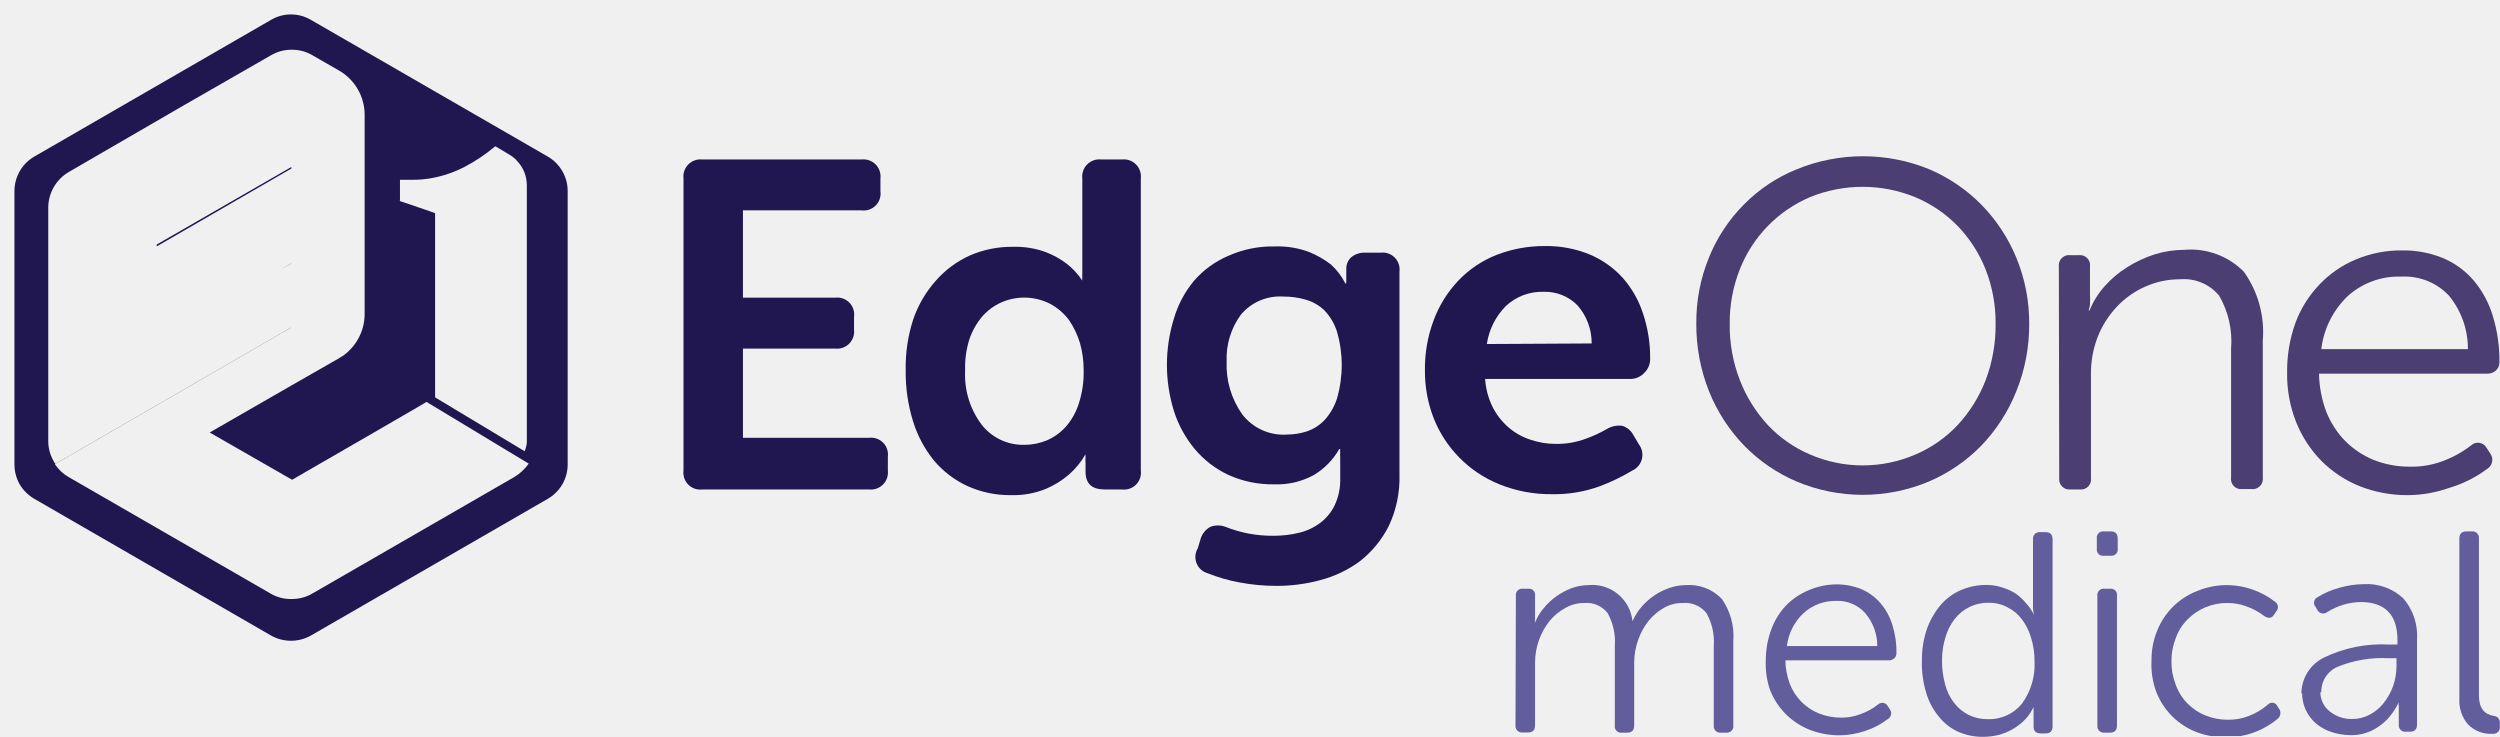
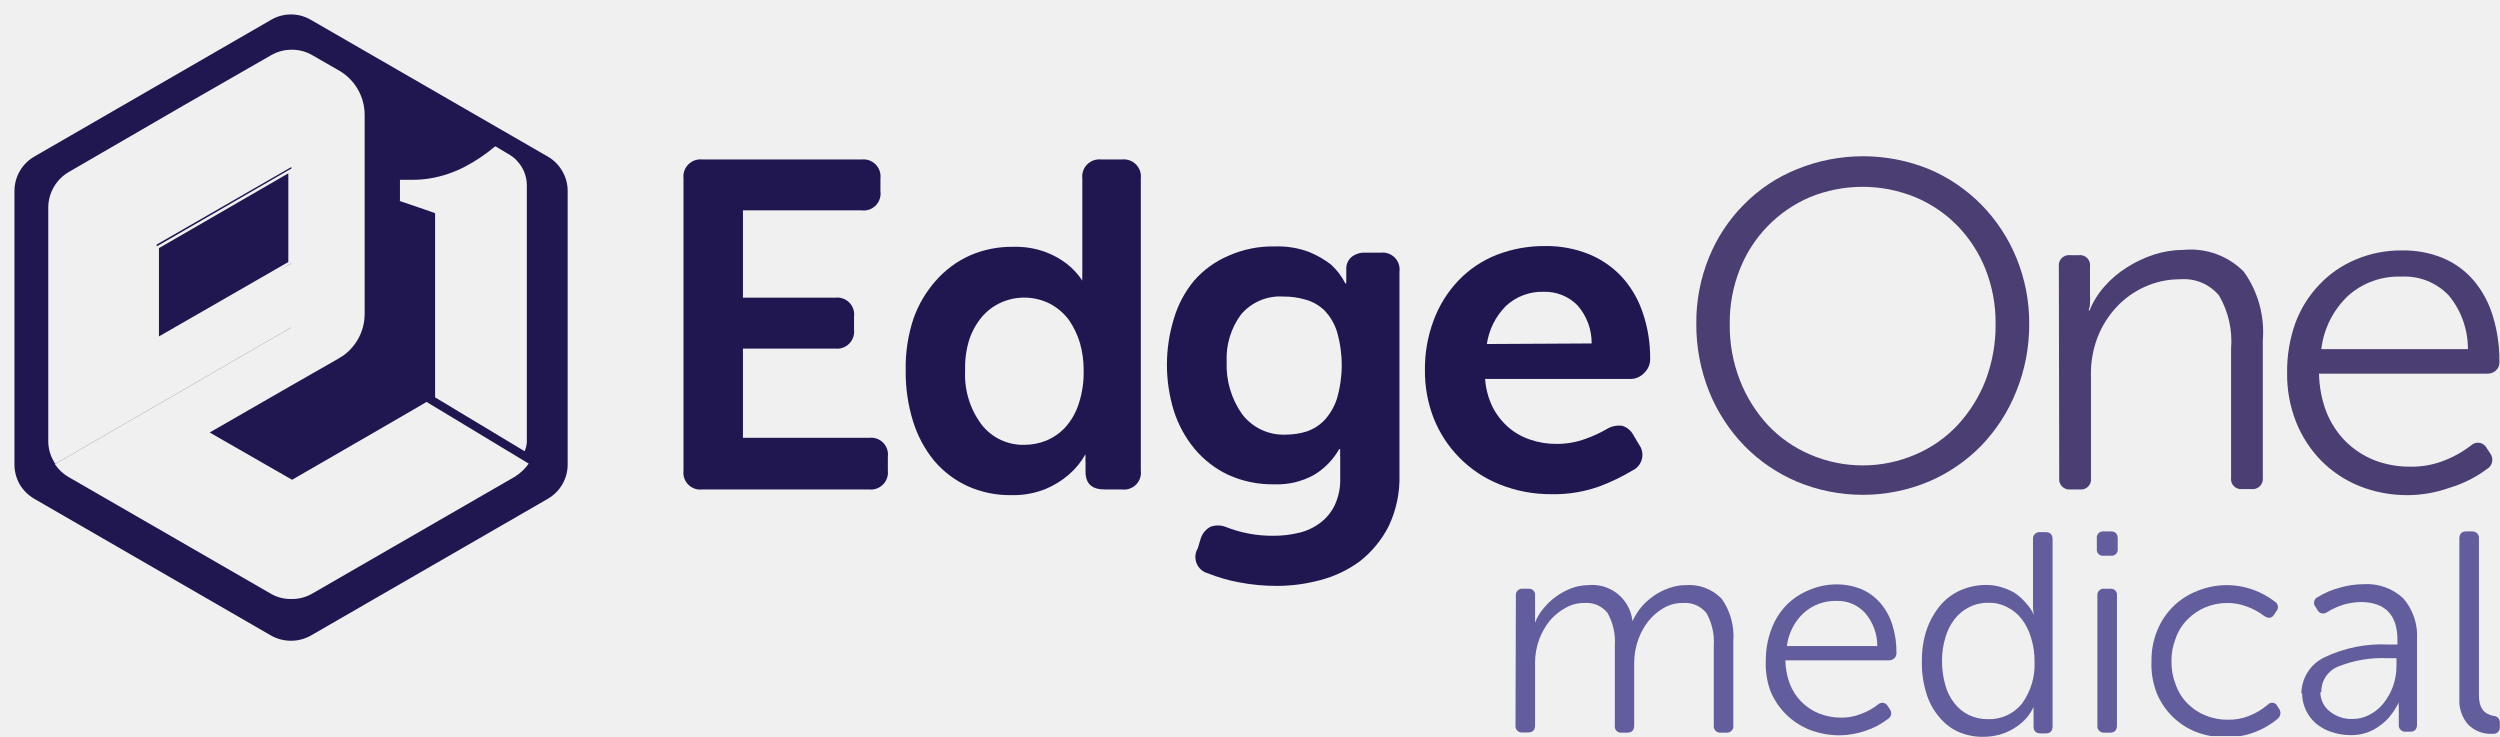
<svg xmlns="http://www.w3.org/2000/svg" width="951" height="280" viewBox="0 0 951 280" fill="none">
  <g clip-path="url(#clip0_2_2)">
    <path d="M260.005 67.888C259.889 66.912 259.995 65.922 260.317 64.993C260.639 64.064 261.168 63.22 261.863 62.525C262.558 61.83 263.403 61.301 264.332 60.979C265.261 60.657 266.252 60.55 267.229 60.667H327.695C328.672 60.55 329.662 60.657 330.591 60.979C331.521 61.301 332.365 61.83 333.061 62.525C333.756 63.22 334.285 64.064 334.606 64.993C334.928 65.922 335.036 66.912 334.919 67.888V72.799C335.05 73.779 334.953 74.775 334.637 75.711C334.32 76.647 333.792 77.497 333.093 78.196C332.394 78.894 331.543 79.422 330.607 79.739C329.671 80.056 328.674 80.153 327.695 80.022H282.616V113.243H317.653C318.633 113.112 319.629 113.209 320.566 113.526C321.502 113.843 322.352 114.371 323.051 115.069C323.75 115.768 324.278 116.618 324.595 117.554C324.912 118.489 325.008 119.486 324.878 120.465V125.376C324.994 126.352 324.887 127.342 324.565 128.272C324.243 129.201 323.714 130.045 323.019 130.74C322.324 131.435 321.479 131.963 320.55 132.286C319.621 132.607 318.63 132.715 317.653 132.598H282.616V166.542H330.513C331.492 166.411 332.489 166.508 333.425 166.825C334.361 167.141 335.212 167.669 335.91 168.368C336.609 169.066 337.137 169.917 337.454 170.852C337.771 171.788 337.868 172.785 337.737 173.764V178.963C337.853 179.94 337.746 180.93 337.424 181.859C337.102 182.788 336.573 183.632 335.878 184.327C335.182 185.023 334.338 185.551 333.409 185.873C332.479 186.195 331.489 186.302 330.513 186.186H267.229C266.249 186.316 265.253 186.22 264.316 185.903C263.38 185.586 262.53 185.058 261.831 184.36C261.132 183.661 260.604 182.811 260.287 181.875C259.97 180.939 259.874 179.943 260.005 178.963V67.888Z" fill="#201751" />
    <path d="M344.528 140.904C344.384 134.211 345.386 127.543 347.49 121.187C349.363 115.863 352.259 110.957 356.014 106.743C359.572 102.685 363.956 99.435 368.873 97.21C374.064 94.941 379.68 93.809 385.345 93.888C389.602 93.757 393.844 94.444 397.842 95.91C400.718 97.006 403.42 98.514 405.861 100.388C408.142 102.177 410.118 104.323 411.713 106.743C411.643 106.289 411.643 105.826 411.713 105.371C411.671 104.794 411.671 104.215 411.713 103.638V67.888C411.597 66.912 411.704 65.922 412.025 64.993C412.348 64.064 412.876 63.22 413.572 62.525C414.267 61.83 415.112 61.301 416.041 60.979C416.97 60.657 417.96 60.55 418.937 60.667H426.739C427.716 60.55 428.706 60.657 429.635 60.979C430.565 61.301 431.409 61.83 432.105 62.525C432.8 63.22 433.328 64.064 433.651 64.993C433.973 65.922 434.079 66.912 433.963 67.888V178.963C434.094 179.943 433.997 180.939 433.681 181.875C433.364 182.811 432.836 183.661 432.137 184.36C431.438 185.058 430.588 185.586 429.651 185.903C428.715 186.22 427.719 186.316 426.739 186.186H420.165C415.325 186.186 412.941 183.947 412.941 179.469V175.931C412.871 175.186 412.871 174.436 412.941 173.692C412.867 173.383 412.867 173.061 412.941 172.753C411.294 175.704 409.143 178.344 406.584 180.552C403.966 182.797 401.017 184.624 397.842 185.969C393.648 187.667 389.146 188.478 384.622 188.352C378.896 188.435 373.222 187.251 368.006 184.886C363.143 182.643 358.828 179.365 355.364 175.281C351.752 170.86 349.029 165.784 347.345 160.331C345.392 154.043 344.441 147.487 344.528 140.904ZM367.139 140.904C366.741 148.313 368.966 155.626 373.425 161.558C375.349 164.013 377.822 165.983 380.644 167.313C383.466 168.642 386.56 169.293 389.679 169.214C392.578 169.214 395.448 168.65 398.131 167.553C400.877 166.378 403.341 164.63 405.356 162.425C407.608 159.864 409.305 156.864 410.34 153.614C411.695 149.493 412.33 145.168 412.218 140.831C412.238 137.366 411.776 133.914 410.846 130.576C409.908 127.442 408.495 124.47 406.656 121.765C404.738 119.184 402.271 117.063 399.432 115.554C396.568 114.099 393.417 113.3 390.206 113.212C386.994 113.125 383.804 113.752 380.866 115.049C378.102 116.291 375.637 118.113 373.641 120.393C371.468 122.971 369.802 125.936 368.729 129.132C367.533 132.961 366.995 136.966 367.139 140.976V140.904Z" fill="#201751" />
    <path d="M456.792 204.746C457.406 202.898 458.696 201.351 460.404 200.413C462.265 199.702 464.322 199.702 466.183 200.413C471.973 202.716 478.157 203.869 484.388 203.808C487.698 203.828 490.998 203.44 494.213 202.652C497.147 201.953 499.903 200.649 502.304 198.824C504.656 197.038 506.54 194.709 507.794 192.036C509.247 188.843 509.939 185.358 509.817 181.852V173.764C509.748 173.309 509.748 172.846 509.817 172.392C509.749 171.864 509.749 171.33 509.817 170.803H509.456C507.141 174.883 503.805 178.292 499.776 180.697C495.18 183.217 489.987 184.44 484.749 184.236C478.702 184.35 472.705 183.116 467.194 180.625C462.266 178.292 457.903 174.916 454.408 170.73C450.885 166.463 448.211 161.559 446.533 156.287C443.018 144.875 443.018 132.671 446.533 121.26C448.074 115.973 450.679 111.058 454.191 106.816C457.793 102.681 462.289 99.421 467.339 97.282C472.904 94.808 478.949 93.6 485.038 93.743C489.497 93.59 493.943 94.327 498.114 95.91C501.029 97.112 503.773 98.69 506.277 100.605C508.538 102.652 510.4 105.101 511.768 107.826H512.129C512.089 107.735 512.068 107.637 512.068 107.538C512.068 107.438 512.089 107.34 512.129 107.249V102.121C512.129 101.319 512.296 100.527 512.62 99.793C512.943 99.06 513.416 98.401 514.007 97.86C515.523 96.608 517.464 95.988 519.425 96.127H525.132C526.112 95.996 527.109 96.093 528.045 96.409C528.981 96.726 529.831 97.254 530.53 97.953C531.229 98.652 531.757 99.502 532.074 100.438C532.391 101.373 532.487 102.37 532.357 103.349V180.48C532.572 187.286 531.16 194.045 528.239 200.197C525.623 205.332 521.926 209.841 517.403 213.413C512.904 216.762 507.802 219.214 502.376 220.635C496.939 222.122 491.326 222.876 485.688 222.873C480.839 222.885 476 222.426 471.24 221.501C467.235 220.765 463.314 219.628 459.537 218.107C458.568 217.856 457.672 217.384 456.918 216.726C456.164 216.068 455.575 215.244 455.196 214.318C454.817 213.392 454.66 212.391 454.736 211.394C454.813 210.397 455.121 209.431 455.636 208.574L456.792 204.746ZM489.517 165.314C492.118 165.3 494.7 164.885 497.175 164.086C499.73 163.202 502.035 161.716 503.893 159.753C506.023 157.399 507.624 154.616 508.589 151.592C510.997 143.289 510.997 134.474 508.589 126.171C507.644 123.143 506.012 120.375 503.821 118.082C501.795 116.128 499.311 114.712 496.597 113.965C493.875 113.171 491.052 112.782 488.217 112.81C485.188 112.604 482.153 113.112 479.355 114.29C476.558 115.47 474.075 117.288 472.107 119.598C468.265 124.784 466.326 131.134 466.617 137.582C466.323 144.688 468.379 151.694 472.468 157.514C474.443 160.122 477.035 162.199 480.01 163.56C482.985 164.921 486.252 165.524 489.517 165.314Z" fill="#201751" />
    <path d="M542.039 140.904C541.952 134.397 543.079 127.931 545.362 121.837C547.438 116.222 550.634 111.087 554.752 106.743C558.809 102.491 563.74 99.166 569.204 96.994C575.119 94.692 581.418 93.54 587.767 93.599C593.616 93.504 599.416 94.61 604.819 96.849C609.618 98.871 613.906 101.929 617.386 105.804C620.843 109.759 623.449 114.381 625.043 119.382C626.874 124.901 627.775 130.684 627.72 136.498C627.731 137.495 627.544 138.485 627.16 139.404C626.775 140.324 626.203 141.155 625.478 141.843C624.774 142.605 623.911 143.206 622.949 143.605C621.987 144.004 620.953 144.191 619.915 144.153H564.938C565.185 147.895 566.164 151.552 567.829 154.914C569.319 157.828 571.353 160.427 573.827 162.57C576.273 164.685 579.126 166.282 582.204 167.264C585.343 168.34 588.641 168.877 591.956 168.853C595.804 168.901 599.625 168.24 603.225 166.903C606.084 165.882 608.843 164.6 611.465 163.075C613.186 162.08 615.198 161.698 617.171 161.992C618.98 162.575 620.486 163.846 621.36 165.531L623.455 169.069C624.043 169.85 624.45 170.751 624.642 171.708C624.834 172.664 624.818 173.653 624.582 174.6C624.345 175.548 623.9 176.431 623.284 177.186C622.663 177.941 621.882 178.548 620.997 178.964C617.111 181.291 613.027 183.272 608.788 184.886C602.895 187.056 596.651 188.109 590.368 187.991C583.463 188.068 576.608 186.767 570.215 184.164C564.559 181.863 559.435 178.436 555.148 174.09C550.865 169.744 547.509 164.571 545.29 158.886C543.093 153.147 541.991 147.048 542.039 140.904ZM605.468 130.648C605.518 125.342 603.616 120.202 600.119 116.204C598.459 114.492 596.453 113.146 594.237 112.25C592.028 111.355 589.647 110.931 587.262 111.004C584.618 110.91 581.979 111.34 579.5 112.27C577.015 113.2 574.745 114.61 572.815 116.421C568.929 120.344 566.4 125.404 565.592 130.865L605.468 130.648Z" fill="#201751" />
    <path d="M645.273 123.065C645.201 114.503 646.817 106.011 650.039 98.077C653.068 90.514 657.592 83.638 663.331 77.855C669.031 72.042 675.864 67.469 683.417 64.422C699.617 57.777 717.785 57.777 733.985 64.422C741.368 67.574 748.069 72.137 753.709 77.855C759.393 83.655 763.906 90.496 767.001 98.004C770.288 105.973 771.959 114.517 771.91 123.137C771.97 131.946 770.304 140.681 767.001 148.848C763.944 156.528 759.431 163.542 753.709 169.503C747.992 175.364 741.164 180.028 733.622 183.225C725.69 186.532 717.186 188.235 708.594 188.235C699.996 188.235 691.492 186.532 683.56 183.225C676.018 180.028 669.191 175.364 663.474 169.503C657.729 163.546 653.189 156.531 650.11 148.848C646.856 140.644 645.212 131.89 645.273 123.065ZM657.988 123.065C657.872 130.471 659.197 137.829 661.885 144.731C664.331 151.005 667.932 156.762 672.505 161.703C677.018 166.506 682.477 170.317 688.546 172.897C694.873 175.63 701.695 177.039 708.594 177.039C715.487 177.039 722.309 175.63 728.636 172.897C734.705 170.317 740.164 166.506 744.677 161.703C749.251 156.762 752.851 151.005 755.297 144.731C757.925 137.814 759.222 130.464 759.123 123.065C759.178 115.998 757.881 108.988 755.297 102.41C752.862 96.282 749.256 90.688 744.677 85.944C740.114 81.275 734.661 77.567 728.636 75.038C715.746 69.745 701.288 69.745 688.398 75.038C682.373 77.626 676.92 81.385 672.357 86.096C667.789 90.807 664.21 96.376 661.813 102.482C659.224 109.033 657.922 116.022 657.988 123.065Z" fill="#4B3E72" />
    <path d="M783.184 101.471C783.096 100.873 783.157 100.264 783.344 99.69C783.536 99.118 783.86 98.597 784.289 98.17C784.712 97.743 785.235 97.421 785.806 97.229C786.384 97.038 786.994 96.982 787.587 97.066H790.77C791.358 96.991 791.958 97.055 792.518 97.252C793.079 97.449 793.59 97.774 794.003 98.202C794.415 98.629 794.723 99.147 794.904 99.715C795.08 100.282 795.124 100.884 795.03 101.471V111.727C795.102 112.977 795.102 114.231 795.03 115.482C795.03 116.638 794.668 117.504 794.525 118.082H794.888C796.234 114.713 798.164 111.607 800.594 108.91C803.062 106.092 805.931 103.658 809.12 101.688C812.385 99.605 815.903 97.954 819.592 96.777C823.214 95.633 826.991 95.049 830.789 95.043C834.962 94.664 839.167 95.212 843.097 96.648C847.033 98.084 850.601 100.372 853.547 103.349C858.967 110.938 861.524 120.199 860.77 129.493V181.636C860.853 182.234 860.798 182.844 860.605 183.416C860.413 183.989 860.094 184.51 859.665 184.937C859.237 185.364 858.72 185.686 858.143 185.878C857.571 186.069 856.961 186.125 856.362 186.041H852.97C852.376 186.116 851.777 186.052 851.216 185.855C850.656 185.658 850.15 185.333 849.732 184.905C849.32 184.478 849.012 183.959 848.836 183.392C848.655 182.825 848.611 182.223 848.704 181.636V132.598C849.276 125.575 847.687 118.545 844.153 112.449C842.361 110.29 840.068 108.598 837.479 107.517C834.885 106.435 832.07 105.996 829.272 106.237C824.638 106.217 820.053 107.202 815.837 109.126C811.797 110.943 808.163 113.545 805.145 116.782C802.034 120.119 799.582 124.015 797.922 128.265C796.163 132.874 795.305 137.777 795.393 142.709V181.78C795.487 182.368 795.443 182.969 795.267 183.536C795.085 184.104 794.778 184.622 794.365 185.05C793.948 185.477 793.442 185.803 792.881 186C792.32 186.197 791.721 186.26 791.128 186.186H787.736C787.137 186.27 786.526 186.214 785.955 186.022C785.378 185.831 784.861 185.509 784.432 185.082C784.003 184.655 783.684 184.134 783.492 183.561C783.3 182.988 783.245 182.378 783.327 181.78L783.184 101.471Z" fill="#4B3E72" />
    <path d="M870.017 141.626C869.951 135.204 871.028 128.822 873.194 122.776C875.195 117.4 878.268 112.486 882.226 108.332C886.123 104.193 890.851 100.92 896.095 98.727C901.718 96.36 907.771 95.18 913.867 95.26C919.139 95.18 924.372 96.162 929.253 98.149C933.8 100.054 937.834 102.997 941.028 106.743C944.326 110.685 946.784 115.255 948.257 120.176C949.994 125.861 950.846 131.781 950.786 137.726C950.808 138.318 950.703 138.908 950.478 139.456C950.258 140.005 949.917 140.499 949.483 140.904C949.037 141.317 948.515 141.638 947.944 141.848C947.372 142.059 946.767 142.155 946.157 142.131H882.154C882.237 147.067 883.166 151.952 884.897 156.575C886.541 160.749 888.998 164.554 892.12 167.769C895.243 170.879 898.948 173.334 903.032 174.992C907.402 176.701 912.064 177.558 916.758 177.519C920.914 177.607 925.059 176.921 928.968 175.497C932.975 174.047 936.729 171.975 940.094 169.358C940.517 168.975 941.028 168.694 941.583 168.539C942.139 168.383 942.716 168.357 943.282 168.461C943.848 168.566 944.381 168.799 944.843 169.143C945.305 169.486 945.679 169.93 945.943 170.441L947.317 172.536C947.647 172.992 947.878 173.512 947.993 174.062C948.108 174.613 948.108 175.181 947.993 175.732C947.878 176.283 947.647 176.803 947.322 177.26C946.993 177.717 946.575 178.1 946.086 178.386C941.732 181.622 936.839 184.067 931.639 185.608C926.648 187.373 921.398 188.301 916.104 188.352C909.728 188.416 903.4 187.238 897.469 184.886C892.054 182.69 887.14 179.423 883.023 175.281C878.867 171.032 875.602 165.999 873.414 160.475C871.055 154.475 869.901 148.071 870.017 141.626ZM938.791 132.815C938.835 125.391 936.279 118.185 931.568 112.449C929.275 110.011 926.477 108.102 923.371 106.855C920.26 105.608 916.923 105.052 913.581 105.227C906.132 104.928 898.86 107.515 893.28 112.449C887.569 117.819 883.935 125.03 883.023 132.815H938.791Z" fill="#4B3E72" />
    <path d="M576.641 226.629C576.592 226.26 576.63 225.884 576.751 225.532C576.872 225.18 577.076 224.861 577.339 224.602C577.609 224.342 577.933 224.148 578.285 224.036C578.642 223.924 579.016 223.897 579.384 223.957H581.336C581.699 223.907 582.061 223.942 582.408 224.059C582.749 224.177 583.062 224.374 583.315 224.634C583.568 224.894 583.755 225.211 583.864 225.557C583.974 225.904 583.996 226.271 583.936 226.629V232.985C583.974 233.73 583.974 234.478 583.936 235.224C583.936 235.946 583.936 236.523 583.936 236.884C584.684 234.874 585.783 233.014 587.19 231.396C588.586 229.663 590.214 228.132 592.028 226.846C593.82 225.574 595.76 224.53 597.811 223.74C599.823 223.009 601.95 222.618 604.094 222.585C606.106 222.375 608.14 222.563 610.075 223.139C612.015 223.716 613.818 224.668 615.39 225.942C616.963 227.217 618.265 228.788 619.227 230.567C620.189 232.345 620.789 234.296 620.997 236.307C621.877 234.355 623.02 232.533 624.395 230.89C625.813 229.242 627.44 227.786 629.232 226.557C631.019 225.339 632.965 224.367 635.015 223.668C636.983 222.965 639.061 222.599 641.155 222.585C643.695 222.374 646.251 222.732 648.637 223.631C651.023 224.53 653.183 225.949 654.953 227.784C658.229 232.459 659.785 238.125 659.356 243.817V275.956C659.406 276.327 659.367 276.705 659.246 277.059C659.125 277.414 658.922 277.735 658.658 278.001C658.394 278.265 658.07 278.466 657.718 278.587C657.361 278.709 656.987 278.747 656.613 278.7H654.662C654.293 278.747 653.914 278.709 653.557 278.587C653.205 278.466 652.881 278.265 652.617 278.001C652.353 277.735 652.15 277.414 652.029 277.059C651.908 276.705 651.869 276.327 651.919 275.956V245.696C652.232 241.376 651.276 237.058 649.17 233.274C648.109 231.924 646.729 230.861 645.152 230.18C643.574 229.499 641.853 229.222 640.144 229.373C637.61 229.332 635.109 229.981 632.915 231.251C630.705 232.519 628.748 234.184 627.138 236.162C625.412 238.324 624.065 240.767 623.163 243.384C622.141 246.233 621.63 249.24 621.646 252.267V275.956C621.646 277.761 620.783 278.7 619.046 278.7H617.023C616.649 278.763 616.264 278.735 615.902 278.619C615.544 278.504 615.214 278.304 614.945 278.035C614.676 277.766 614.478 277.438 614.362 277.076C614.242 276.714 614.214 276.33 614.28 275.956V245.696C614.599 241.352 613.642 237.01 611.531 233.201C610.498 231.882 609.151 230.842 607.612 230.174C606.073 229.506 604.391 229.231 602.72 229.373C600.185 229.332 597.69 229.981 595.496 231.251C593.204 232.494 591.17 234.161 589.499 236.162C587.767 238.333 586.399 240.772 585.453 243.384C584.436 246.21 583.925 249.192 583.936 252.195V275.883C583.936 277.689 583.073 278.628 581.336 278.628H579.241C578.868 278.675 578.494 278.636 578.136 278.515C577.785 278.394 577.46 278.193 577.196 277.928C576.933 277.663 576.729 277.341 576.608 276.987C576.487 276.632 576.449 276.255 576.498 275.883L576.641 226.629Z" fill="#625D9C" />
    <path d="M671.714 251.184C671.692 247.243 672.379 243.33 673.737 239.629C674.924 236.252 676.793 233.156 679.223 230.529C681.653 227.982 684.577 225.965 687.82 224.607C691.19 223.114 694.829 222.327 698.512 222.296C701.778 222.274 705.021 222.888 708.05 224.102C710.826 225.294 713.294 227.095 715.273 229.373C717.334 231.781 718.885 234.582 719.825 237.607C720.935 241.109 721.474 244.767 721.413 248.44C721.419 248.801 721.353 249.161 721.215 249.496C721.083 249.831 720.88 250.136 720.622 250.39C720.072 250.901 719.346 251.185 718.599 251.184H679.151C679.195 254.218 679.762 257.222 680.817 260.067C681.79 262.621 683.28 264.946 685.193 266.897C687.111 268.848 689.404 270.383 691.938 271.406C694.631 272.459 697.501 272.998 700.392 272.995C702.86 273.014 705.312 272.573 707.615 271.694C710.1 270.837 712.42 269.567 714.481 267.939C714.74 267.7 715.059 267.525 715.399 267.427C715.74 267.329 716.097 267.31 716.444 267.373C716.796 267.436 717.125 267.578 717.411 267.789C717.697 268 717.928 268.274 718.093 268.589L718.956 269.889C719.154 270.175 719.291 270.498 719.357 270.838C719.423 271.178 719.423 271.529 719.346 271.867C719.275 272.206 719.126 272.526 718.923 272.807C718.72 273.088 718.461 273.324 718.164 273.5C715.553 275.499 712.623 277.037 709.495 278.05C706.401 279.108 703.157 279.669 699.887 279.711C695.962 279.735 692.064 279.024 688.403 277.617C685.006 276.269 681.916 274.241 679.333 271.658C676.749 269.075 674.721 265.991 673.374 262.595C672.093 258.934 671.527 255.059 671.714 251.184ZM714.119 245.768C714.135 241.194 712.524 236.764 709.567 233.274C708.187 231.721 706.483 230.495 704.57 229.683C702.657 228.871 700.59 228.494 698.512 228.579C693.9 228.476 689.42 230.157 686.017 233.274C682.527 236.577 680.306 240.997 679.729 245.768H714.119Z" fill="#625D9C" />
    <path d="M731.094 251.184C731.044 247.235 731.654 243.305 732.902 239.556C734.018 236.278 735.706 233.222 737.888 230.529C739.982 227.994 742.621 225.969 745.617 224.607C748.8 223.193 752.246 222.48 755.732 222.513C757.639 222.518 759.541 222.81 761.366 223.379C763.164 223.901 764.89 224.653 766.495 225.618C768.095 226.707 769.529 228.021 770.755 229.518C771.981 230.814 772.982 232.303 773.718 233.924C773.41 232.549 773.289 231.141 773.355 229.735V205.18C773.311 204.808 773.35 204.431 773.471 204.076C773.592 203.722 773.79 203.4 774.059 203.135C774.323 202.87 774.642 202.67 774.999 202.548C775.351 202.427 775.73 202.388 776.104 202.435H778.198C779.93 202.435 780.798 203.374 780.798 205.18V276.245C780.798 278.05 779.93 278.989 778.198 278.989H776.318C774.515 278.989 773.575 278.122 773.575 276.389V272.2C773.537 271.623 773.537 271.044 773.575 270.467C773.52 269.939 773.52 269.406 773.575 268.878C772.822 270.573 771.794 272.135 770.541 273.5C769.216 274.897 767.71 276.112 766.061 277.111C764.346 278.15 762.499 278.952 760.569 279.494C758.59 280.007 756.551 280.273 754.5 280.289C751.12 280.346 747.761 279.656 744.677 278.267C741.857 276.924 739.383 274.947 737.454 272.489C735.244 269.822 733.622 266.723 732.682 263.389C731.495 259.434 730.962 255.312 731.094 251.184ZM738.751 251.184C738.707 254.256 739.097 257.32 739.911 260.284C740.56 262.916 741.769 265.377 743.451 267.506C744.913 269.398 746.793 270.93 748.937 271.984C751.191 273.064 753.665 273.607 756.166 273.573C758.64 273.663 761.108 273.175 763.367 272.147C765.621 271.119 767.611 269.58 769.167 267.65C772.569 262.965 774.251 257.253 773.933 251.473C773.96 248.486 773.52 245.514 772.635 242.662C771.893 240.049 770.667 237.6 769.024 235.44C767.556 233.548 765.681 232.016 763.532 230.962C761.311 229.79 758.821 229.217 756.309 229.301C753.802 229.258 751.323 229.828 749.086 230.962C746.936 232.016 745.056 233.548 743.594 235.44C741.912 237.577 740.681 240.034 739.982 242.662C739.147 245.425 738.735 248.298 738.751 251.184Z" fill="#625D9C" />
    <path d="M800.302 211.391C799.945 211.451 799.577 211.426 799.23 211.318C798.884 211.21 798.565 211.021 798.307 210.768C798.048 210.515 797.85 210.204 797.73 209.86C797.614 209.517 797.581 209.15 797.631 208.791V204.891C797.57 204.523 797.598 204.147 797.708 203.792C797.823 203.436 798.015 203.113 798.274 202.846C798.532 202.579 798.851 202.376 799.208 202.255C799.56 202.134 799.934 202.096 800.302 202.146H802.974C804.711 202.146 805.574 203.085 805.574 204.891V208.791C805.623 209.144 805.59 209.502 805.475 209.839C805.36 210.177 805.173 210.483 804.92 210.735C804.667 210.986 804.365 211.177 804.024 211.29C803.688 211.404 803.331 211.438 802.974 211.391H800.302ZM797.845 226.629C797.796 226.26 797.834 225.884 797.955 225.532C798.076 225.18 798.279 224.861 798.549 224.602C798.812 224.342 799.137 224.148 799.494 224.036C799.846 223.924 800.225 223.897 800.594 223.957H802.688C803.045 223.907 803.414 223.942 803.754 224.059C804.101 224.177 804.414 224.374 804.667 224.634C804.92 224.894 805.107 225.211 805.217 225.557C805.321 225.904 805.349 226.271 805.288 226.629V275.956C805.288 277.761 804.42 278.7 802.688 278.7H800.594C800.22 278.747 799.84 278.709 799.489 278.587C799.131 278.466 798.812 278.265 798.549 278C798.279 277.735 798.081 277.414 797.96 277.059C797.84 276.705 797.801 276.327 797.845 275.956V226.629Z" fill="#625D9C" />
    <path d="M818.437 251.184C818.393 247.244 819.152 243.336 820.675 239.701C822.049 236.325 824.094 233.265 826.688 230.706C829.289 228.148 832.378 226.147 835.775 224.824C842.542 222.021 850.117 221.841 857.01 224.318C860.061 225.391 862.914 226.952 865.465 228.94C865.762 229.136 866.009 229.395 866.191 229.698C866.378 230.002 866.487 230.343 866.526 230.696C866.559 231.049 866.515 231.405 866.394 231.738C866.273 232.072 866.081 232.374 865.828 232.623L865.031 233.851C864.168 235.224 862.936 235.368 861.348 234.357C859.292 232.782 856.999 231.539 854.559 230.673C852.244 229.808 849.798 229.368 847.33 229.373C844.433 229.356 841.558 229.921 838.881 231.035C836.341 232.128 834.038 233.697 832.092 235.657C830.075 237.698 828.541 240.166 827.612 242.879C826.523 245.637 825.985 248.581 826.023 251.545C825.979 254.557 826.518 257.55 827.612 260.356C828.552 263.064 830.08 265.531 832.092 267.578C834.016 269.544 836.33 271.093 838.881 272.128C841.608 273.245 844.532 273.81 847.478 273.789C850.221 273.837 852.943 273.346 855.493 272.344C858.132 271.322 860.578 269.856 862.722 268.012C862.969 267.74 863.277 267.537 863.629 267.419C863.975 267.301 864.344 267.274 864.706 267.339C865.069 267.403 865.405 267.559 865.69 267.79C865.976 268.022 866.196 268.321 866.334 268.662L867.054 269.745C867.416 270.332 867.548 271.031 867.427 271.71C867.312 272.388 866.944 273 866.405 273.428C863.662 275.72 860.529 277.505 857.159 278.7C853.872 279.898 850.397 280.51 846.901 280.506C842.949 280.535 839.029 279.824 835.341 278.411C831.944 277.064 828.86 275.036 826.276 272.453C823.692 269.87 821.664 266.785 820.312 263.389C818.855 259.494 818.212 255.339 818.437 251.184Z" fill="#625D9C" />
    <path d="M875.437 263.967C875.431 261.075 876.239 258.24 877.773 255.787C879.307 253.334 881.5 251.364 884.106 250.101C891.818 246.395 900.344 244.705 908.887 245.19H911.993V243.457C911.993 234.068 907.512 229.253 898.552 229.013C896.232 229.004 893.924 229.321 891.692 229.951C889.427 230.618 887.261 231.59 885.26 232.84C884.974 233.072 884.633 233.236 884.271 233.318C883.908 233.4 883.534 233.4 883.171 233.316C882.814 233.233 882.473 233.069 882.187 232.836C881.896 232.604 881.665 232.309 881.506 231.973L880.857 230.89C880.604 230.611 880.428 230.278 880.329 229.917C880.236 229.556 880.225 229.177 880.302 228.812C880.379 228.446 880.544 228.104 880.775 227.812C881.011 227.521 881.308 227.289 881.649 227.135C884.205 225.556 886.981 224.363 889.883 223.596C892.863 222.716 895.952 222.255 899.058 222.224C901.823 222.035 904.599 222.419 907.21 223.351C909.821 224.283 912.212 225.743 914.23 227.64C917.946 231.955 919.815 237.559 919.43 243.24V275.595C919.43 277.4 918.567 278.339 916.83 278.339H915.241C914.868 278.386 914.494 278.347 914.136 278.226C913.785 278.105 913.46 277.904 913.196 277.639C912.933 277.375 912.729 277.052 912.608 276.698C912.487 276.344 912.449 275.966 912.498 275.595V271.261C912.498 270.395 912.498 269.6 912.498 268.806C912.388 268.258 912.388 267.693 912.498 267.145C911.432 269.404 910.047 271.496 908.381 273.356C906.732 275.107 904.802 276.571 902.669 277.689C899.992 279.06 897.013 279.73 894.001 279.639C891.543 279.625 889.103 279.211 886.777 278.411C884.606 277.7 882.594 276.571 880.857 275.089C879.23 273.653 877.927 271.885 877.042 269.904C876.157 267.923 875.706 265.775 875.723 263.606L875.437 263.967ZM882.66 263.317C882.665 264.703 882.979 266.07 883.578 267.32C884.177 268.569 885.051 269.669 886.129 270.539C888.586 272.555 891.692 273.608 894.869 273.5C897.112 273.515 899.322 272.969 901.301 271.911C903.373 270.869 905.198 269.391 906.644 267.578C908.222 265.603 909.469 263.383 910.327 261.006C911.212 258.451 911.652 255.765 911.63 253.062V250.39H908.595C901.982 250.036 895.369 251.145 889.235 253.639C887.349 254.447 885.749 255.801 884.644 257.526C883.534 259.251 882.973 261.268 883.023 263.317H882.66Z" fill="#625D9C" />
    <path d="M935.542 204.891C935.542 203.085 936.405 202.146 938.142 202.146H940.237C940.611 202.1 940.984 202.138 941.342 202.259C941.693 202.381 942.018 202.581 942.282 202.846C942.545 203.111 942.749 203.433 942.87 203.787C942.991 204.142 943.029 204.519 942.98 204.891V264.4C942.98 269.312 944.86 271.622 948.614 272.344C948.928 272.354 949.235 272.425 949.521 272.554C949.807 272.682 950.066 272.865 950.28 273.093C950.494 273.322 950.665 273.59 950.775 273.882C950.885 274.175 950.94 274.487 950.929 274.8V276.389C950.978 276.767 950.94 277.152 950.813 277.513C950.687 277.874 950.483 278.2 950.208 278.467C949.934 278.733 949.604 278.932 949.235 279.047C948.873 279.163 948.488 279.193 948.109 279.133C946.404 279.236 944.7 278.973 943.106 278.363C941.512 277.752 940.066 276.809 938.862 275.595C936.515 272.881 935.322 269.355 935.542 265.773V204.891Z" fill="#625D9C" />
-     <path d="M110.682 5.489C113.321 5.489 115.913 6.187 118.194 7.513L208.425 59.584C210.671 60.888 212.538 62.755 213.843 65C215.212 67.293 215.937 69.913 215.939 72.583V177.014C215.886 179.553 215.189 182.039 213.915 184.236C212.584 186.505 210.694 188.394 208.425 189.724L118.194 241.796C115.897 243.073 113.311 243.744 110.682 243.744C108.052 243.744 105.466 243.073 103.168 241.796L13.01 189.724C10.759 188.402 8.872 186.541 7.52 184.308C6.204 181.997 5.507 179.385 5.497 176.725V72.583C5.512 69.859 6.261 67.191 7.664 64.856C8.968 62.673 10.809 60.858 13.01 59.584L103.168 7.513C105.45 6.187 108.043 5.489 110.682 5.489ZM110.825 18.923C108.109 18.92 105.44 19.643 103.097 21.017L69.504 40.301L26.159 65.433C23.787 66.819 21.819 68.801 20.45 71.183C19.081 73.565 18.36 76.264 18.358 79.011V167.697C18.338 170.438 19.061 173.135 20.452 175.497C20.602 175.835 20.797 176.15 21.03 176.435L110.748 124.554L110.682 124.654L20.885 176.58C22.205 178.562 23.959 180.216 26.015 181.419L102.88 225.763C105.279 227.193 108.033 227.919 110.826 227.857C113.642 227.917 116.419 227.191 118.846 225.763L195.711 181.419C197.844 180.123 199.689 178.402 201.129 176.364L162.263 152.892L157.567 155.637L142.252 164.519L111.115 182.503L79.763 164.519L110.898 146.609L128.959 136.281L129.984 135.598L130.042 135.632C132.694 133.861 134.87 131.466 136.382 128.658C137.893 125.85 138.693 122.715 138.711 119.526V43.695C138.715 40.288 137.822 36.94 136.123 33.986C134.424 31.033 131.978 28.577 129.03 26.867L118.844 21.017C116.569 19.678 113.986 18.957 111.353 18.921L110.825 18.923ZM188.316 55.703C184.788 58.681 180.945 61.267 176.855 63.411C172.643 65.609 168.107 67.121 163.418 67.888C161.34 68.222 159.238 68.392 157.133 68.394H152.117C152.106 68.491 152.115 68.59 152.148 68.683V75.905C152.108 75.996 152.088 76.095 152.088 76.194C152.088 76.293 152.108 76.392 152.148 76.483L163.345 80.31L165.513 81.105V151.159L199.576 171.648C200.003 170.616 200.284 169.53 200.406 168.42V70.303C200.366 66.895 199.024 63.628 196.649 61.173C196.492 60.982 196.328 60.797 196.16 60.616C195.454 59.944 194.673 59.355 193.832 58.861L188.63 55.756C188.551 55.718 188.464 55.697 188.377 55.697C188.357 55.697 188.336 55.701 188.316 55.703ZM110.825 100.243L106.597 102.592L110.681 100.243L110.825 100.195V100.243ZM110.825 64.157L110.681 64.206L59.608 93.731V93.021L110.825 63.525V64.157Z" fill="#201751" />
+     <path d="M110.682 5.489C113.321 5.489 115.913 6.187 118.194 7.513L208.425 59.584C210.671 60.888 212.538 62.755 213.843 65C215.212 67.293 215.937 69.913 215.939 72.583V177.014C215.886 179.553 215.189 182.039 213.915 184.236C212.584 186.505 210.694 188.394 208.425 189.724L118.194 241.796C115.897 243.073 113.311 243.744 110.682 243.744C108.052 243.744 105.466 243.073 103.168 241.796L13.01 189.724C10.759 188.402 8.872 186.541 7.52 184.308C6.204 181.997 5.507 179.385 5.497 176.725V72.583C5.512 69.859 6.261 67.191 7.664 64.856C8.968 62.673 10.809 60.858 13.01 59.584L103.168 7.513C105.45 6.187 108.043 5.489 110.682 5.489ZM110.825 18.923C108.109 18.92 105.44 19.643 103.097 21.017L69.504 40.301L26.159 65.433C23.787 66.819 21.819 68.801 20.45 71.183C19.081 73.565 18.36 76.264 18.358 79.011V167.697C18.338 170.438 19.061 173.135 20.452 175.497C20.602 175.835 20.797 176.15 21.03 176.435L110.748 124.554L110.682 124.654L20.885 176.58C22.205 178.562 23.959 180.216 26.015 181.419L102.88 225.763C105.279 227.193 108.033 227.919 110.826 227.857C113.642 227.917 116.419 227.191 118.846 225.763L195.711 181.419C197.844 180.123 199.689 178.402 201.129 176.364L162.263 152.892L157.567 155.637L142.252 164.519L111.115 182.503L79.763 164.519L110.898 146.609L128.959 136.281L129.984 135.598L130.042 135.632C132.694 133.861 134.87 131.466 136.382 128.658C137.893 125.85 138.693 122.715 138.711 119.526V43.695C138.715 40.288 137.822 36.94 136.123 33.986C134.424 31.033 131.978 28.577 129.03 26.867L118.844 21.017C116.569 19.678 113.986 18.957 111.353 18.921L110.825 18.923ZM188.316 55.703C184.788 58.681 180.945 61.267 176.855 63.411C172.643 65.609 168.107 67.121 163.418 67.888C161.34 68.222 159.238 68.392 157.133 68.394H152.117C152.106 68.491 152.115 68.59 152.148 68.683V75.905C152.108 75.996 152.088 76.095 152.088 76.194C152.088 76.293 152.108 76.392 152.148 76.483L163.345 80.31L165.513 81.105V151.159L199.576 171.648C200.003 170.616 200.284 169.53 200.406 168.42V70.303C200.366 66.895 199.024 63.628 196.649 61.173C196.492 60.982 196.328 60.797 196.16 60.616C195.454 59.944 194.673 59.355 193.832 58.861L188.63 55.756C188.551 55.718 188.464 55.697 188.377 55.697C188.357 55.697 188.336 55.701 188.316 55.703ZM109.682 99.665L97.252 106.815L60.462 127.979V94.392L109.682 65.938V99.665ZM110.825 100.243L106.685 102.542L110.682 100.244V100.242L110.825 100.195V100.243ZM110.825 64.157L110.681 64.206L59.608 93.731V93.021L110.825 63.525V64.157Z" fill="#201751" />
  </g>
  <defs>
    <clipPath id="clip0_2_2">
      <rect width="951" height="280" fill="white" />
    </clipPath>
  </defs>
</svg>
